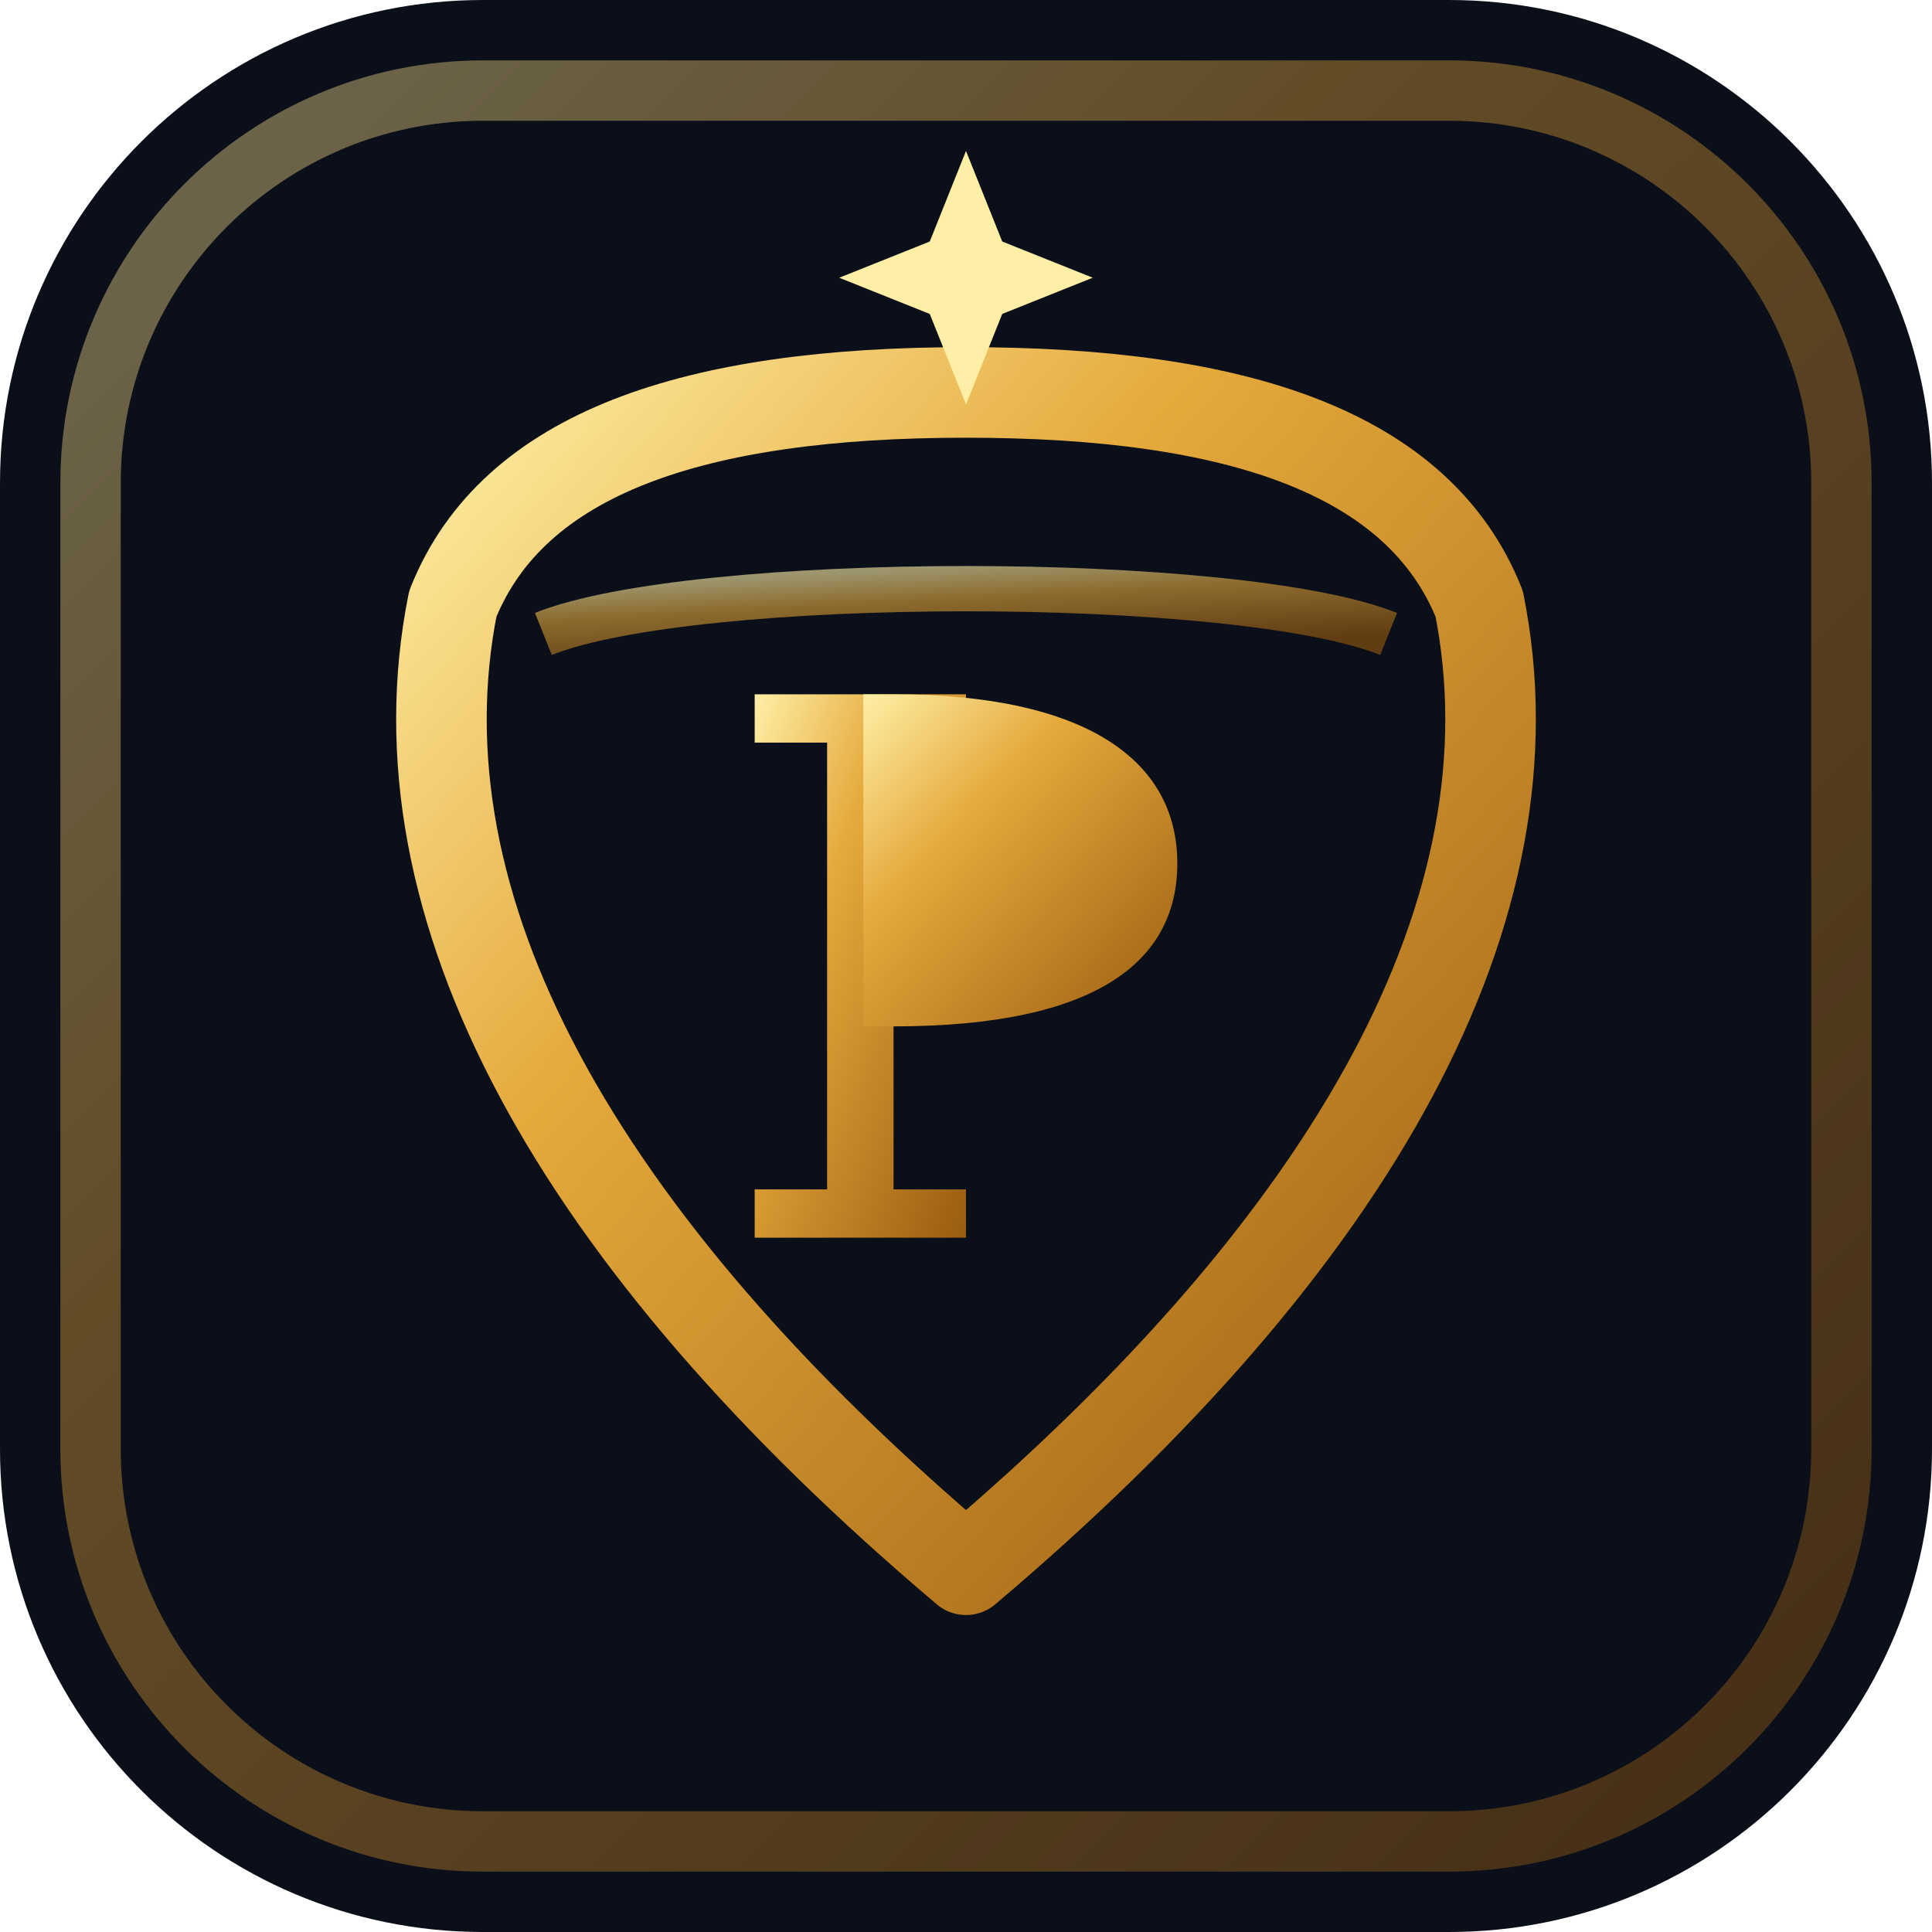
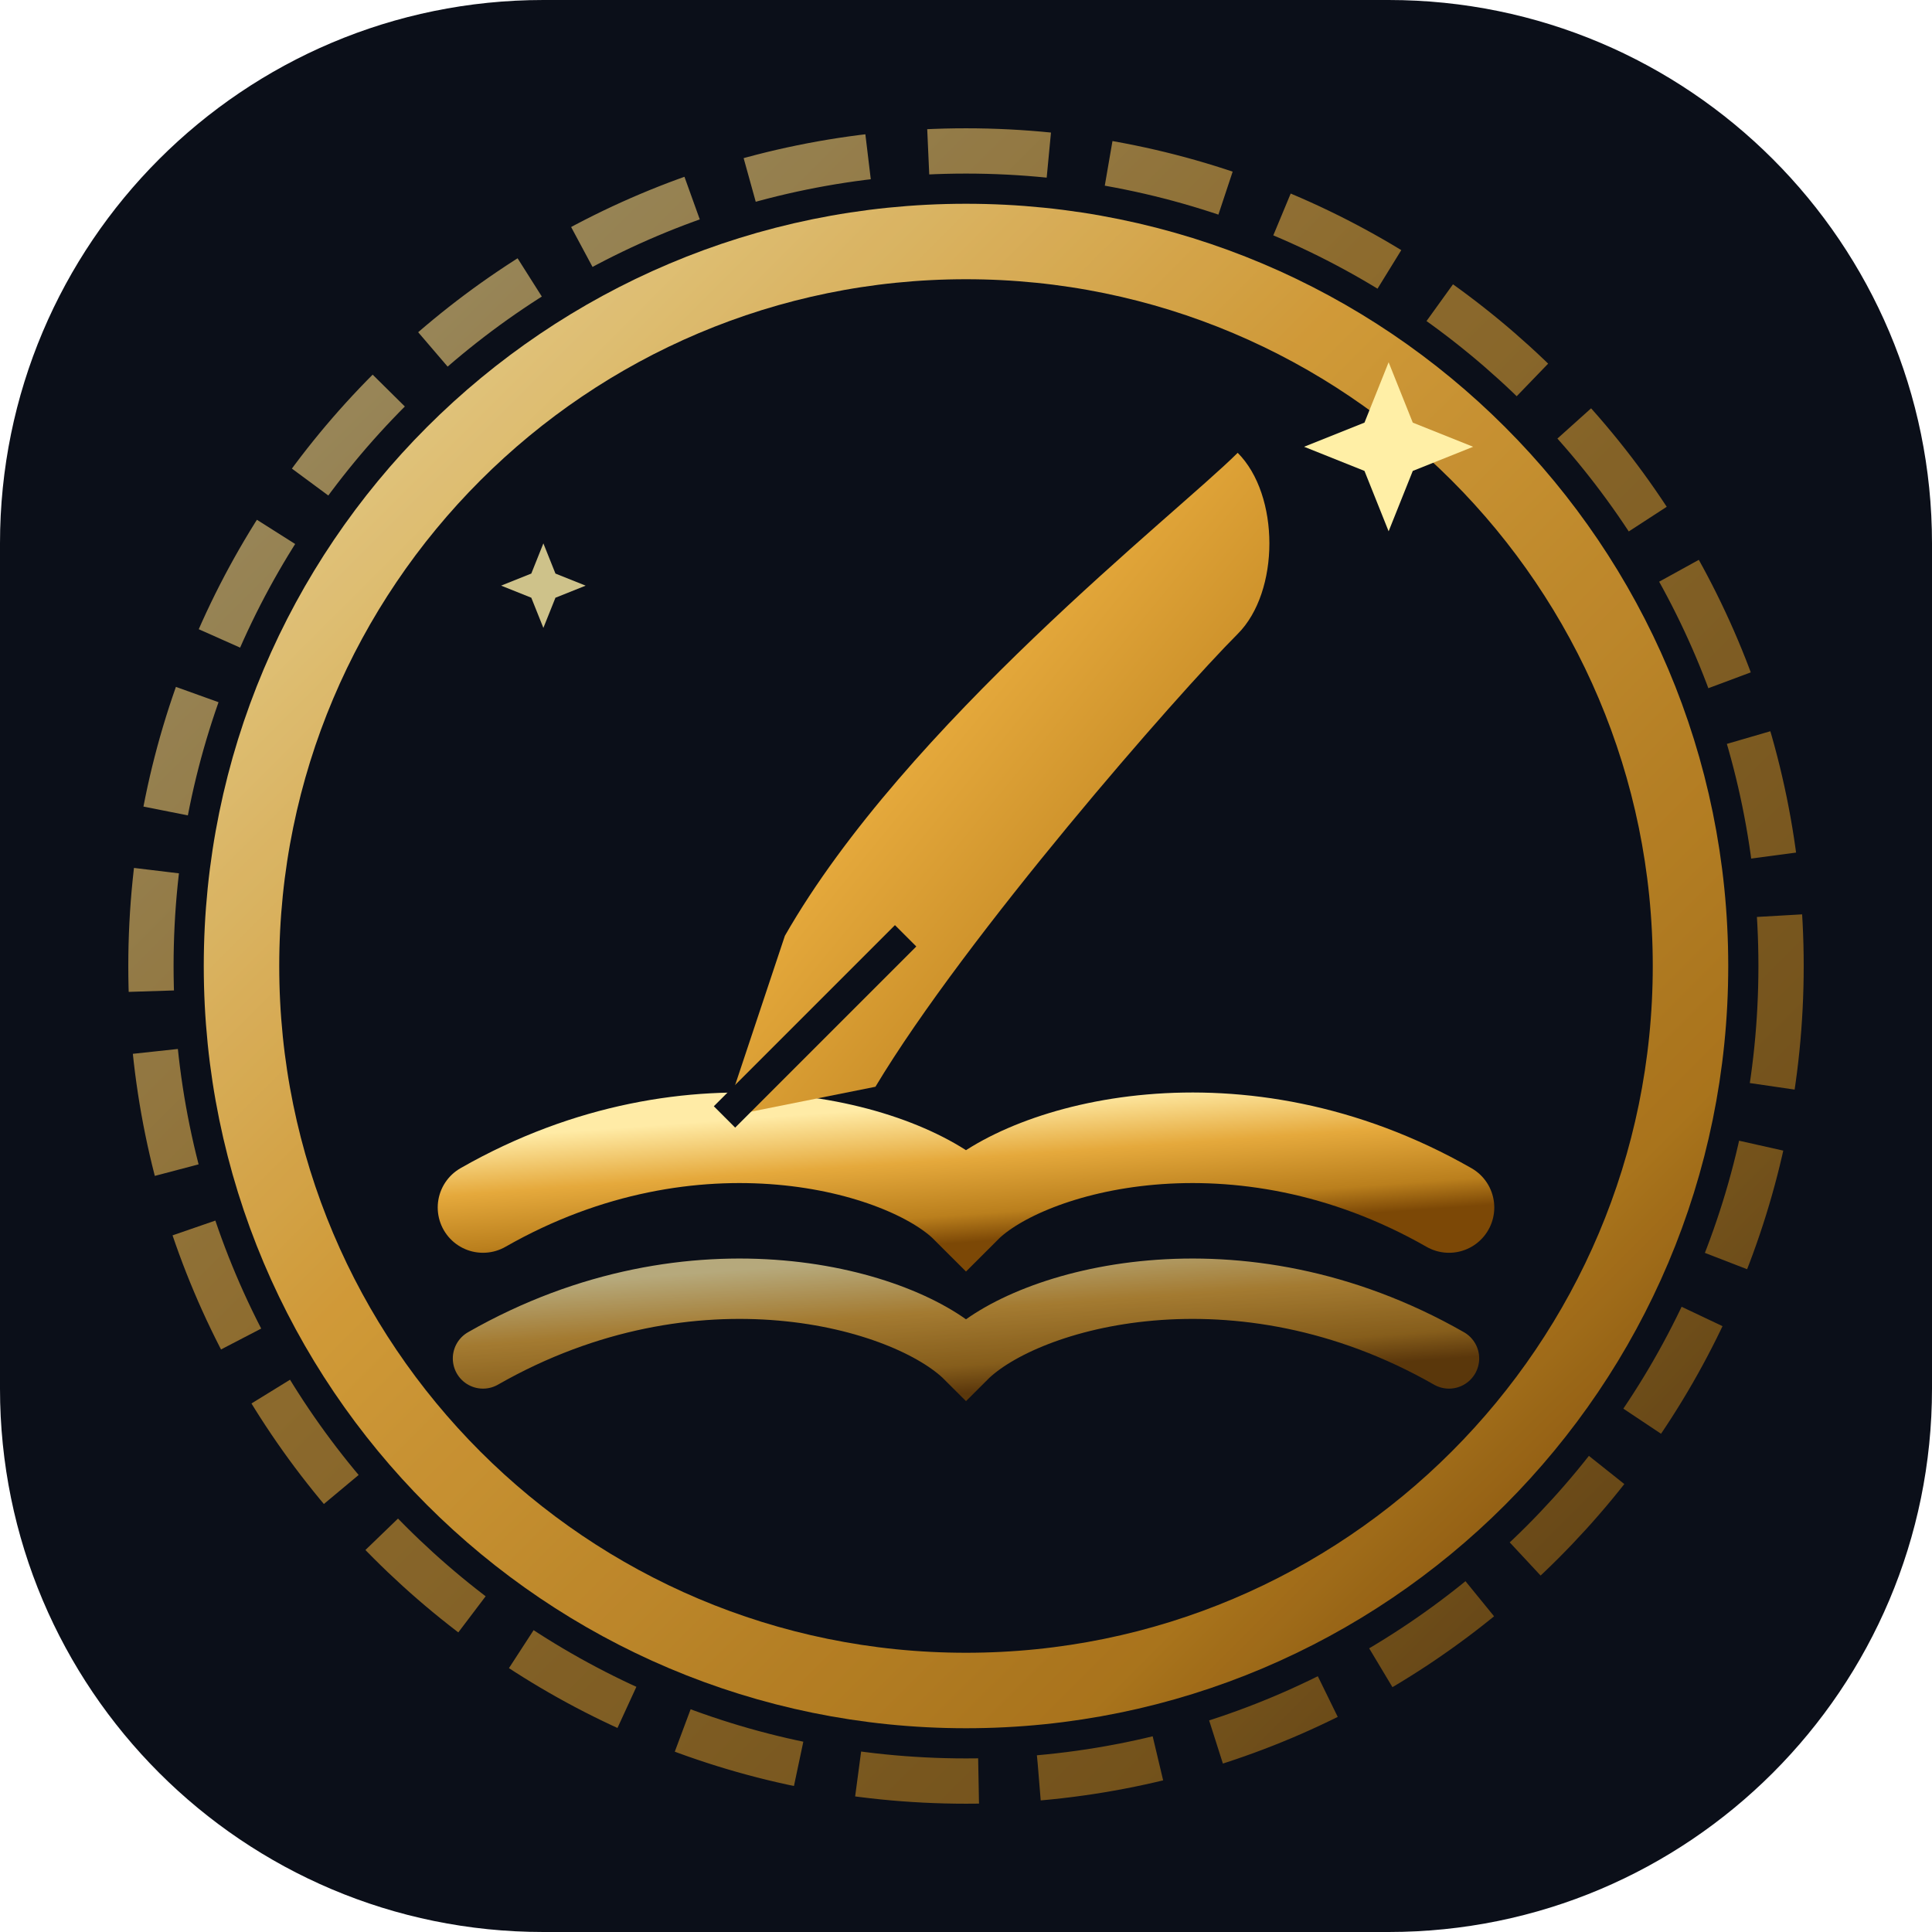
<svg xmlns="http://www.w3.org/2000/svg" viewBox="0 0 32 32">
  <defs>
-     <linearGradient id="gold-gradient" x1="0%" y1="0%" x2="100%" y2="100%">
-       <stop offset="0%" stop-color="#FFEFA6" />
-       <stop offset="35%" stop-color="#E5A93C" />
-       <stop offset="100%" stop-color="#9A5C0F" />
+     <linearGradient id="gold-grad" x1="0%" y1="0%" x2="100%" y2="100%">
+       <stop offset="0%" stop-color="#FFEBA6" />
+       <stop offset="40%" stop-color="#E5A93C" />
+       <stop offset="80%" stop-color="#BA7F1D" />
+       <stop offset="100%" stop-color="#7C4806" />
    </linearGradient>
  </defs>
-   <rect width="32" height="32" rx="8" fill="#0b0f19" />
-   <rect x="1.5" y="1.5" width="29" height="29" rx="6.5" fill="none" stroke="url(#gold-gradient)" stroke-width="1" opacity="0.4" />
-   <path d="M 16 6.5 C 20.5 6.5, 23.5 7.5, 24.5 10 C 25.5 15, 22.5 20.5, 16 26 C 9.5 20.5, 6.5 15, 7.5 10 C 8.5 7.5, 11.5 6.5, 16 6.5 Z" fill="none" stroke="url(#gold-gradient)" stroke-width="1.5" stroke-linejoin="round" />
-   <path d="M 9 10.5 C 11.5 9.5, 20.5 9.5, 23 10.5" fill="none" stroke="url(#gold-gradient)" stroke-width="0.75" opacity="0.6" />
-   <g fill="url(#gold-gradient)">
-     <path d="M 12.5 11.5 h 3.5 v 0.8 h -1.2 v 7.4 h 1.2 v 0.8 h -3.5 v -0.8 h 1.2 v -7.4 h -1.2 z" />
-     <path d="M 14.8 11.5 c 3.2 0, 4.7 1.1, 4.7 2.8 c 0 1.6, -1.3 2.7, -4.7 2.7 h -0.5 v -5.5 z" />
+   <rect width="32" height="32" rx="9" fill="#0b0f19" />
+   <circle cx="16" cy="16" r="13.5" fill="none" stroke="url(#gold-grad)" stroke-width="0.75" stroke-dasharray="2 1" opacity="0.6" />
+   <circle cx="16" cy="16" r="12" fill="none" stroke="url(#gold-grad)" stroke-width="1.25" opacity="0.9" />
+   <g transform="translate(1, 0.5)">
+     <path d="M 7 19.5 C 10.5 17.5, 14 18.5, 15 19.5 C 16 18.5, 19.5 17.5, 23 19.5" fill="none" stroke="url(#gold-grad)" stroke-width="1.5" stroke-linecap="round" />
+     <path d="M 7 22 C 10.5 20, 14 21, 15 22 C 16 21, 19.5 20, 23 22" fill="none" stroke="url(#gold-grad)" stroke-width="1" stroke-linecap="round" opacity="0.7" />
+     <path d="M 19.5 7 C 18.5 8, 14 11.5, 12 15 L 11 18 L 13.5 17.5 C 15 15, 18.5 11, 19.5 10 C 20.2 9.3, 20.2 7.7, 19.5 7 Z" fill="url(#gold-grad)" />
+     <line x1="11" y1="18" x2="14" y2="15" stroke="#0b0f19" stroke-width="0.5" />
  </g>
-   <path d="M 16 2.5 L 16.6 4 L 18.1 4.6 L 16.6 5.2 L 16 6.7 L 15.4 5.2 L 13.9 4.6 L 15.4 4 Z" fill="#FFEFA6" />
+   <path d="M 23 6 L 23.4 7 L 24.4 7.4 L 23.4 7.8 L 23 8.8 L 22.6 7.8 L 21.6 7.4 L 22.6 7 Z" fill="#FFEFA6" />
+   <path d="M 9 9 L 9.2 9.5 L 9.7 9.7 L 9.2 9.9 L 9 10.4 L 8.8 9.9 L 8.3 9.7 L 8.8 9.5 Z" fill="#FFEFA6" opacity="0.8" />
</svg>
